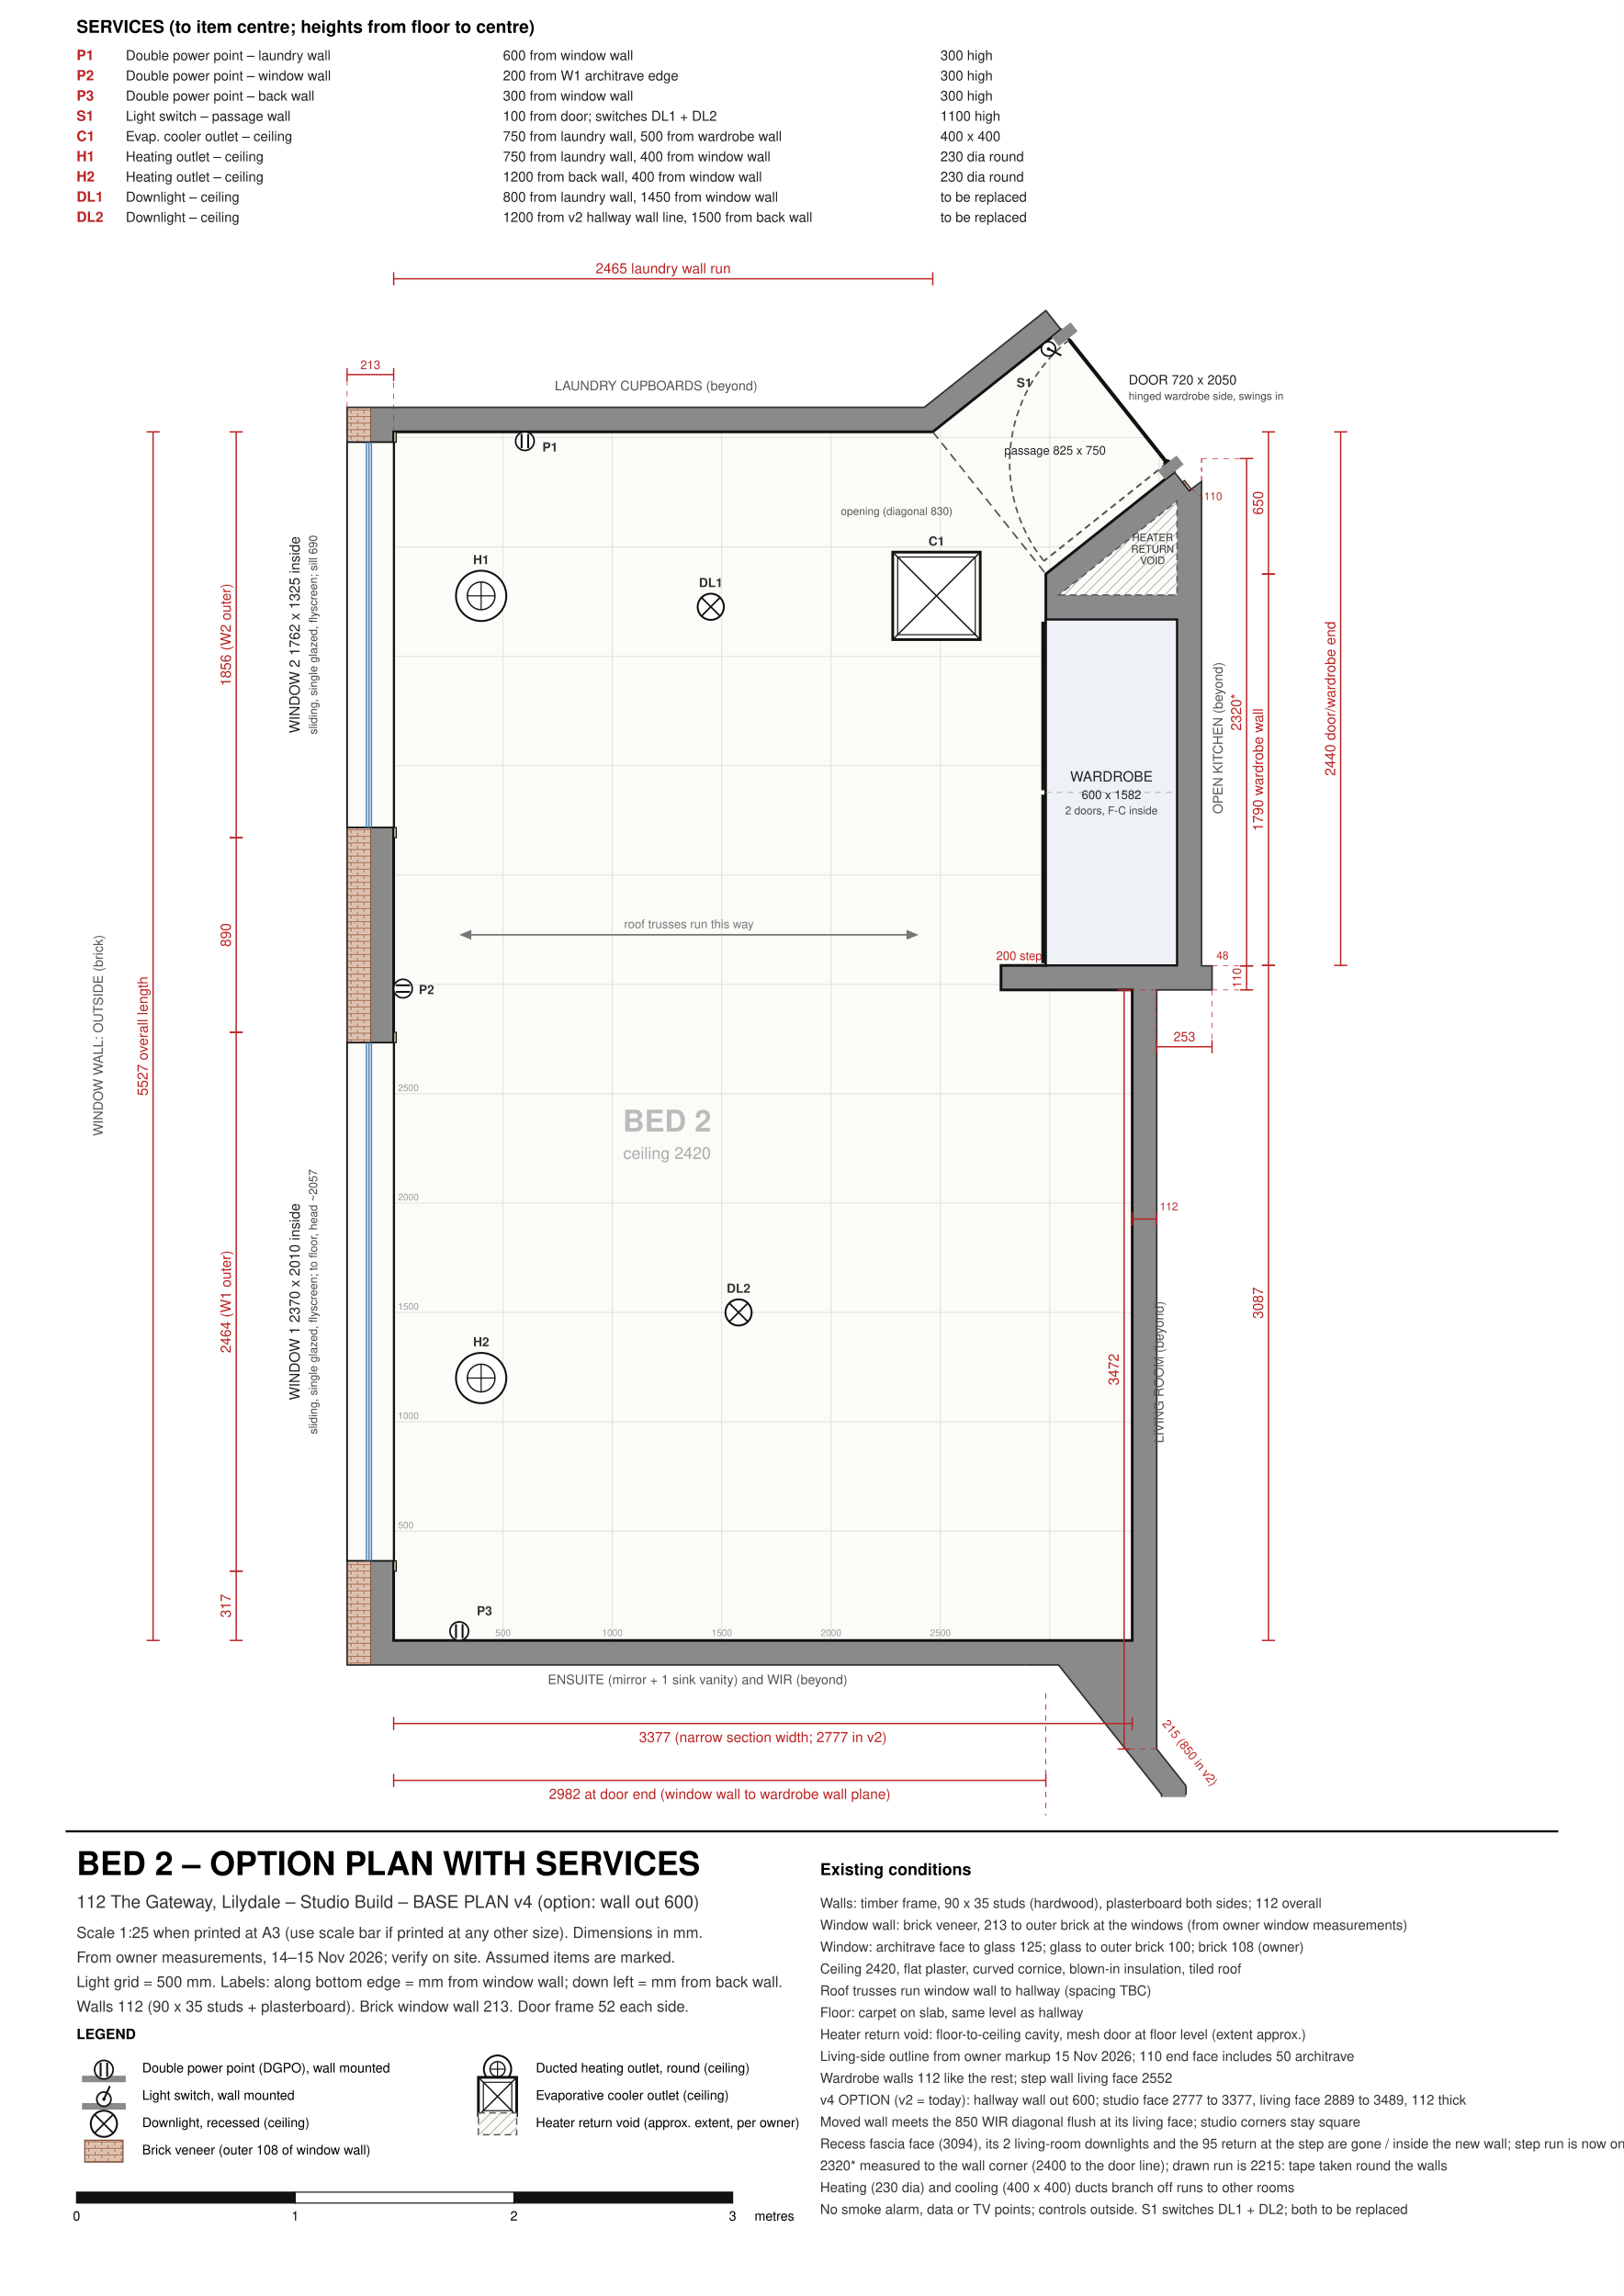
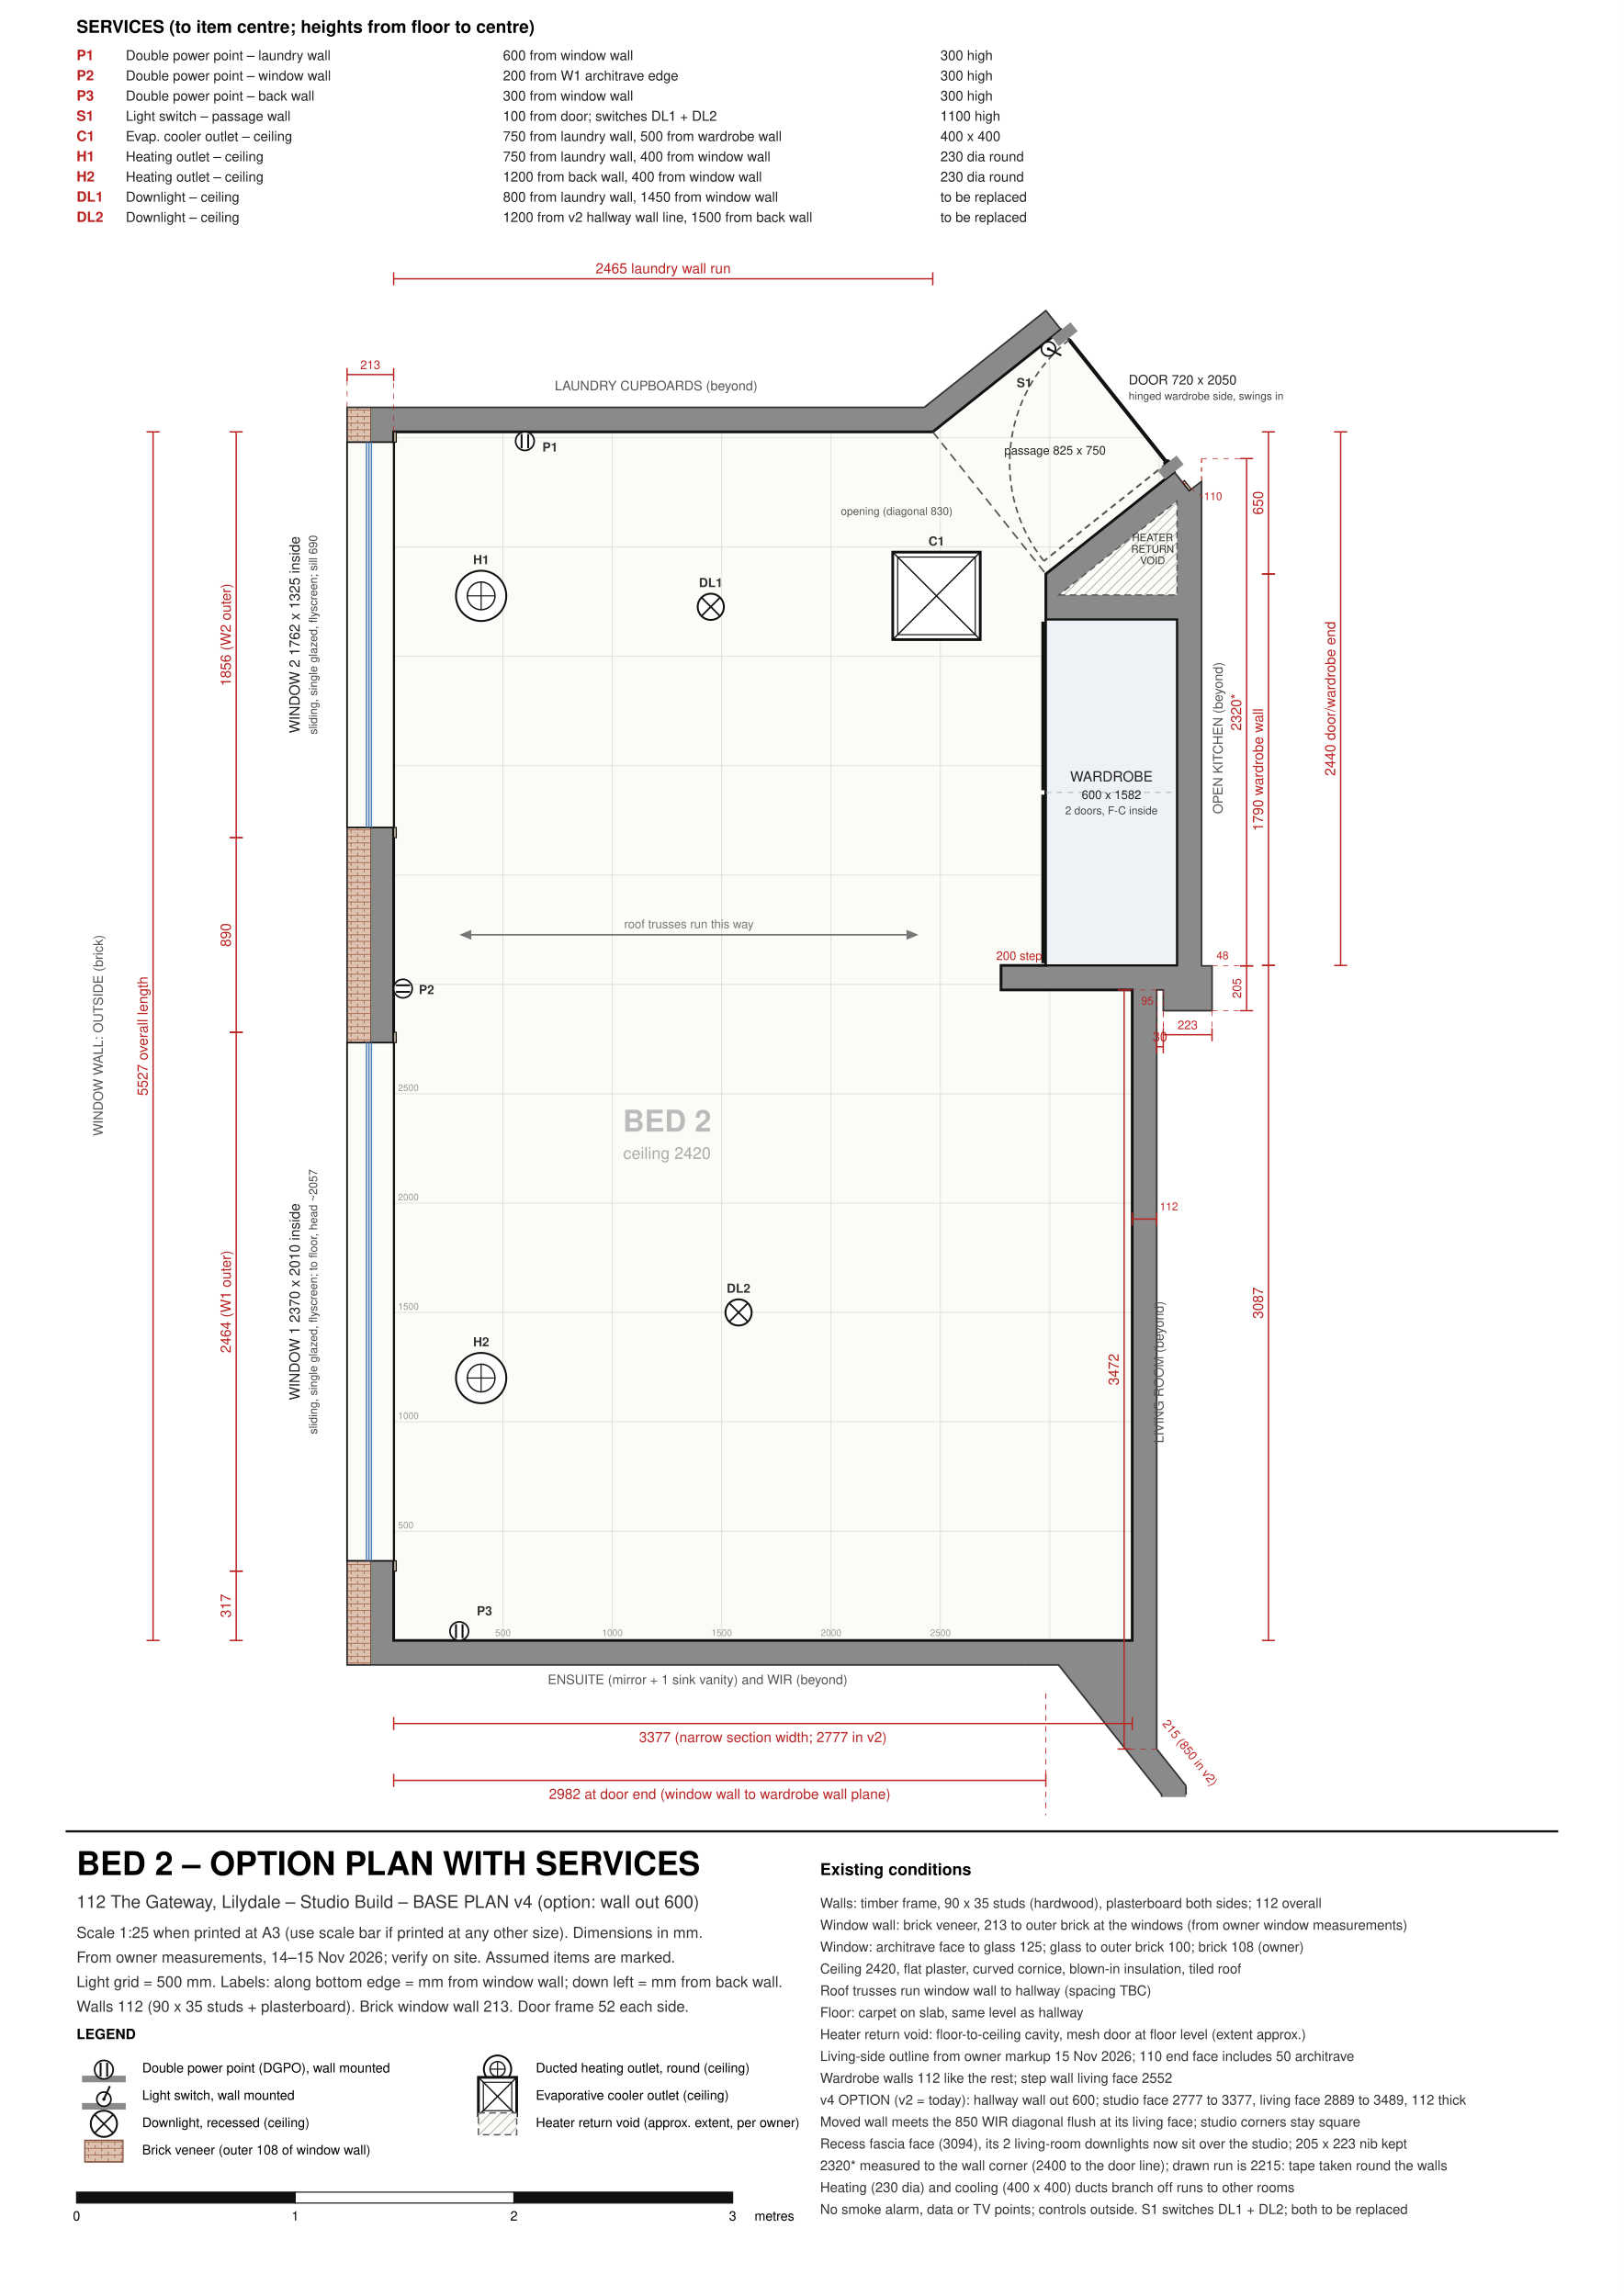
<svg xmlns="http://www.w3.org/2000/svg" width="297mm" height="420mm" viewBox="0 0 297 420" font-family="Helvetica, Arial, sans-serif">
  <rect width="297" height="420" fill="white" />
  <defs>
    <clipPath id="room">
      <polygon points="72.00,79.00 170.60,79.00 194.08,60.33 214.76,86.33 191.28,105.00 191.28,176.60 183.08,176.60 183.08,181.08 207.08,181.08 207.08,300.08 72.00,300.08" />
    </clipPath>
    <pattern id="brick" patternUnits="userSpaceOnUse" width="2.4" height="1.2">
      <rect width="2.4" height="1.2" fill="#dcc0b0" />
      <path d="M0 0.6H2.4M0.6 0V0.6M1.8 0.6V1.2" stroke="#9c5a3c" stroke-width="0.12" fill="none" />
    </pattern>
    <pattern id="hatch" patternUnits="userSpaceOnUse" width="1.3" height="1.3" patternTransform="rotate(45)">
      <rect width="1.3" height="1.3" fill="#fbfbf8" />
      <line x1="0" y1="0" x2="0" y2="1.3" stroke="#777" stroke-width="0.18" />
    </pattern>
  </defs>
-   <polygon points="63.48,74.52 169.04,74.52 191.29,56.82 194.08,60.33 214.76,86.33 217.50,89.77 219.76,88.07 219.76,176.68 221.68,176.68 221.68,181.08 211.56,181.08 211.56,319.94 216.92,326.69 216.92,328.69 212.44,328.69 212.44,328.25 193.60,304.56 187.56,304.56 63.48,304.56" fill="#8a8a8a" stroke="none" />
+   <polygon points="63.48,74.52 169.04,74.52 191.29,56.82 194.08,60.33 214.76,86.33 217.50,89.77 219.76,88.07 219.76,176.68 221.68,176.68 221.68,184.88 212.76,184.88 212.76,181.08 211.56,181.08 211.56,319.94 216.92,326.69 216.92,328.69 212.44,328.69 212.44,328.25 193.60,304.56 187.56,304.56 63.48,304.56" fill="#8a8a8a" stroke="none" />
  <polygon points="187.56,300.08 195.76,300.08 216.92,326.69 216.92,328.69 212.44,328.69 212.44,328.25 193.60,304.56 187.56,304.56" fill="#8a8a8a" stroke="none" />
  <polyline points="187.56,304.56 193.60,304.56 212.44,328.25 212.44,328.69" fill="none" stroke="#333" stroke-width="0.3" />
  <polygon points="63.48,74.52 67.80,74.52 67.80,304.56 63.48,304.56" fill="url(#brick)" stroke="#7a4a35" stroke-width="0.15" />
  <polygon points="193.65,108.84 215.28,108.84 215.28,91.64" fill="url(#hatch)" stroke="#555" stroke-width="0.25" stroke-dasharray="1.2 0.8" />
  <polygon points="72.00,79.00 170.60,79.00 194.08,60.33 214.76,86.33 191.28,105.00 191.28,176.60 183.08,176.60 183.08,181.08 207.08,181.08 207.08,300.08 72.00,300.08" fill="#fbfbf8" />
  <g clip-path="url(#room)" stroke="#d6d6d0" stroke-width="0.12">
    <line x1="72.00" y1="55.00" x2="72.00" y2="304.08" />
    <line x1="92.00" y1="55.00" x2="92.00" y2="304.08" />
    <line x1="112.00" y1="55.00" x2="112.00" y2="304.08" />
    <line x1="132.00" y1="55.00" x2="132.00" y2="304.08" />
    <line x1="152.00" y1="55.00" x2="152.00" y2="304.08" />
    <line x1="172.00" y1="55.00" x2="172.00" y2="304.08" />
    <line x1="192.00" y1="55.00" x2="192.00" y2="304.08" />
    <line x1="212.00" y1="55.00" x2="212.00" y2="304.08" />
    <line x1="72.00" y1="300.08" x2="232.00" y2="300.08" />
    <line x1="72.00" y1="280.08" x2="232.00" y2="280.08" />
    <line x1="72.00" y1="260.08" x2="232.00" y2="260.08" />
    <line x1="72.00" y1="240.08" x2="232.00" y2="240.08" />
    <line x1="72.00" y1="220.08" x2="232.00" y2="220.08" />
    <line x1="72.00" y1="200.08" x2="232.00" y2="200.08" />
    <line x1="72.00" y1="180.08" x2="232.00" y2="180.08" />
    <line x1="72.00" y1="160.08" x2="232.00" y2="160.08" />
    <line x1="72.00" y1="140.08" x2="232.00" y2="140.08" />
    <line x1="72.00" y1="120.08" x2="232.00" y2="120.08" />
    <line x1="72.00" y1="100.08" x2="232.00" y2="100.08" />
    <line x1="72.00" y1="80.08" x2="232.00" y2="80.08" />
    <line x1="72.00" y1="60.08" x2="232.00" y2="60.08" />
  </g>
  <polygon points="72.00,79.00 170.60,79.00 194.08,60.33 214.76,86.33 191.28,105.00 191.28,176.60 183.08,176.60 183.08,181.08 207.08,181.08 207.08,300.08 72.00,300.08" fill="none" stroke="#111" stroke-width="0.5" stroke-linejoin="miter" />
-   <polyline points="214.76,86.33 217.50,89.77 219.76,88.07 219.76,176.68 221.68,176.68 221.68,181.08 211.56,181.08 211.56,319.94" fill="none" stroke="#333" stroke-width="0.3" stroke-linejoin="miter" />
+   <polyline points="214.76,86.33 217.50,89.77 219.76,88.07 219.76,176.68 221.68,176.68 221.68,184.88 212.76,184.88 212.76,181.08 211.56,181.08 211.56,319.94" fill="none" stroke="#333" stroke-width="0.3" stroke-linejoin="miter" />
  <polyline points="187.56,304.56 63.48,304.56 63.48,74.52 169.04,74.52 191.29,56.82 194.08,60.33" fill="none" stroke="#333" stroke-width="0.3" stroke-linejoin="miter" />
  <polyline points="211.56,319.94 216.92,326.69" fill="none" stroke="#333" stroke-width="0.3" />
  <polyline points="216.92,326.69 216.92,328.69" fill="none" stroke="#333" stroke-width="0.3" stroke-dasharray="1.6 1" />
  <line x1="170.60" y1="79.00" x2="191.28" y2="105.00" stroke="#555" stroke-width="0.3" stroke-dasharray="1.6 1" />
  <line x1="214.76" y1="86.33" x2="194.08" y2="60.33" stroke="#111" stroke-width="0.35" stroke-dasharray="0.8 0.8" />
  <line x1="213.46" y1="84.70" x2="195.54" y2="62.16" stroke="#111" stroke-width="0.7" />
  <line x1="213.46" y1="84.70" x2="190.92" y2="102.63" stroke="#555" stroke-width="0.35" stroke-dasharray="1.2 0.8" />
  <path d="M 195.54 62.16 A 28.80 28.80 0 0 0 190.92 102.63" fill="none" stroke="#555" stroke-width="0.3" stroke-dasharray="1.2 0.8" />
  <circle cx="213.46" cy="84.70" r="0.7" fill="#111" />
  <polygon points="213.04,87.69 216.48,84.96 215.19,83.33 211.74,86.07" fill="#8a8a8a" stroke="none" />
  <polygon points="192.36,61.69 195.80,58.96 197.10,60.58 193.65,63.32" fill="#8a8a8a" stroke="none" />
  <polygon points="217.50,89.77 216.25,88.20 216.63,87.90 217.87,89.47" fill="#c9b79c" stroke="#111" stroke-width="0.2" />
  <rect x="191.28" y="113.32" width="24.00" height="63.28" fill="#eef1f6" stroke="#111" stroke-width="0.4" />
  <line x1="190.76" y1="113.72" x2="190.76" y2="144.56" stroke="#111" stroke-width="0.6" />
  <line x1="190.76" y1="145.36" x2="190.76" y2="176.20" stroke="#111" stroke-width="0.6" />
  <line x1="191.28" y1="144.96" x2="215.28" y2="144.96" stroke="#9aa" stroke-width="0.15" stroke-dasharray="1 1" />
  <text x="203.28" y="142.96" font-size="2.6" text-anchor="middle" fill="#222">WARDROBE</text>
  <text x="203.28" y="146.16" font-size="2.2" text-anchor="middle" fill="#222">600 x 1582</text>
  <text x="203.28" y="148.96" font-size="2" text-anchor="middle" fill="#444">2 doors, F-C inside</text>
  <text x="210.80" y="99.00" font-size="1.9" text-anchor="middle" fill="#333">HEATER</text>
  <text x="210.80" y="101.10" font-size="1.9" text-anchor="middle" fill="#333">RETURN</text>
  <text x="210.80" y="103.20" font-size="1.9" text-anchor="middle" fill="#333">VOID</text>
  <rect x="63.48" y="190.72" width="8.52" height="94.80" fill="#fbfbf8" stroke="#111" stroke-width="0.3" />
  <line x1="67.03" y1="190.72" x2="67.03" y2="285.52" stroke="#4a7fb5" stroke-width="0.25" />
  <line x1="67.48" y1="190.72" x2="67.48" y2="285.52" stroke="#4a7fb5" stroke-width="0.25" />
  <line x1="67.93" y1="190.72" x2="67.93" y2="285.52" stroke="#4a7fb5" stroke-width="0.25" />
  <rect x="72.00" y="188.84" width="0.48" height="1.88" fill="#c9b79c" stroke="#111" stroke-width="0.2" />
  <rect x="72.00" y="285.52" width="0.48" height="1.88" fill="#c9b79c" stroke="#111" stroke-width="0.2" />
  <text transform="translate(54.80,238.12) rotate(-90)" font-size="2.6" text-anchor="middle" fill="#222">WINDOW 1  2370 x 2010 inside</text>
  <text transform="translate(58.00,238.12) rotate(-90)" font-size="2.1" text-anchor="middle" fill="#444">sliding, single glazed, flyscreen; to floor, head ~2057</text>
  <rect x="63.48" y="80.88" width="8.52" height="70.48" fill="#fbfbf8" stroke="#111" stroke-width="0.3" />
  <line x1="67.03" y1="80.88" x2="67.03" y2="151.36" stroke="#4a7fb5" stroke-width="0.25" />
  <line x1="67.48" y1="80.88" x2="67.48" y2="151.36" stroke="#4a7fb5" stroke-width="0.25" />
  <line x1="67.93" y1="80.88" x2="67.93" y2="151.36" stroke="#4a7fb5" stroke-width="0.25" />
  <rect x="72.00" y="79.00" width="0.48" height="1.88" fill="#c9b79c" stroke="#111" stroke-width="0.2" />
  <rect x="72.00" y="151.36" width="0.48" height="1.88" fill="#c9b79c" stroke="#111" stroke-width="0.2" />
  <text transform="translate(54.80,116.12) rotate(-90)" font-size="2.6" text-anchor="middle" fill="#222">WINDOW 2  1762 x 1325 inside</text>
  <text transform="translate(58.00,116.12) rotate(-90)" font-size="2.1" text-anchor="middle" fill="#444">sliding, single glazed, flyscreen; sill 690</text>
  <line x1="43.20" y1="287.40" x2="43.20" y2="300.08" stroke="#b22" stroke-width="0.25" />
  <line x1="42.00" y1="287.40" x2="44.40" y2="287.40" stroke="#b22" stroke-width="0.25" />
  <line x1="42.00" y1="300.08" x2="44.40" y2="300.08" stroke="#b22" stroke-width="0.25" />
  <text transform="translate(42.20,293.74) rotate(-90)" font-size="2.6" text-anchor="middle" fill="#b22">317</text>
  <line x1="43.20" y1="188.84" x2="43.20" y2="287.40" stroke="#b22" stroke-width="0.25" />
  <line x1="42.00" y1="188.84" x2="44.40" y2="188.84" stroke="#b22" stroke-width="0.25" />
  <line x1="42.00" y1="287.40" x2="44.40" y2="287.40" stroke="#b22" stroke-width="0.25" />
  <text transform="translate(42.20,238.12) rotate(-90)" font-size="2.6" text-anchor="middle" fill="#b22">2464 (W1 outer)</text>
  <line x1="43.20" y1="153.24" x2="43.20" y2="188.84" stroke="#b22" stroke-width="0.25" />
  <line x1="42.00" y1="153.24" x2="44.40" y2="153.24" stroke="#b22" stroke-width="0.25" />
  <line x1="42.00" y1="188.84" x2="44.40" y2="188.84" stroke="#b22" stroke-width="0.25" />
  <text transform="translate(42.20,171.04) rotate(-90)" font-size="2.6" text-anchor="middle" fill="#b22">890</text>
  <line x1="43.20" y1="79.00" x2="43.20" y2="153.24" stroke="#b22" stroke-width="0.25" />
  <line x1="42.00" y1="79.00" x2="44.40" y2="79.00" stroke="#b22" stroke-width="0.25" />
  <line x1="42.00" y1="153.24" x2="44.40" y2="153.24" stroke="#b22" stroke-width="0.25" />
  <text transform="translate(42.20,116.12) rotate(-90)" font-size="2.6" text-anchor="middle" fill="#b22">1856 (W2 outer)</text>
  <line x1="28.00" y1="79.00" x2="28.00" y2="300.08" stroke="#b22" stroke-width="0.25" />
  <line x1="26.80" y1="79.00" x2="29.20" y2="79.00" stroke="#b22" stroke-width="0.25" />
  <line x1="26.80" y1="300.08" x2="29.20" y2="300.08" stroke="#b22" stroke-width="0.25" />
  <text transform="translate(27.00,189.54) rotate(-90)" font-size="2.6" text-anchor="middle" fill="#b22">5527 overall length</text>
  <line x1="72.00" y1="51.00" x2="170.60" y2="51.00" stroke="#b22" stroke-width="0.25" />
  <line x1="72.00" y1="49.80" x2="72.00" y2="52.20" stroke="#b22" stroke-width="0.25" />
  <line x1="170.60" y1="49.80" x2="170.60" y2="52.20" stroke="#b22" stroke-width="0.25" />
  <text x="121.30" y="50.00" font-size="2.6" text-anchor="middle" fill="#b22">2465 laundry wall run</text>
  <line x1="72.00" y1="315.28" x2="207.08" y2="315.28" stroke="#b22" stroke-width="0.25" />
  <line x1="72.00" y1="314.08" x2="72.00" y2="316.48" stroke="#b22" stroke-width="0.25" />
  <line x1="207.08" y1="314.08" x2="207.08" y2="316.48" stroke="#b22" stroke-width="0.25" />
  <text x="139.54" y="318.68" font-size="2.6" text-anchor="middle" fill="#b22">3377 (narrow section width; 2777 in v2)</text>
  <line x1="232.00" y1="79.00" x2="232.00" y2="105.00" stroke="#b22" stroke-width="0.25" />
  <line x1="230.80" y1="79.00" x2="233.20" y2="79.00" stroke="#b22" stroke-width="0.25" />
  <line x1="230.80" y1="105.00" x2="233.20" y2="105.00" stroke="#b22" stroke-width="0.25" />
  <text transform="translate(231.00,92.00) rotate(-90)" font-size="2.6" text-anchor="middle" fill="#b22">650</text>
  <line x1="232.00" y1="105.00" x2="232.00" y2="176.60" stroke="#b22" stroke-width="0.25" />
  <line x1="230.80" y1="105.00" x2="233.20" y2="105.00" stroke="#b22" stroke-width="0.25" />
  <line x1="230.80" y1="176.60" x2="233.20" y2="176.60" stroke="#b22" stroke-width="0.25" />
  <text transform="translate(231.00,140.80) rotate(-90)" font-size="2.6" text-anchor="middle" fill="#b22">1790 wardrobe wall</text>
  <line x1="232.00" y1="176.60" x2="232.00" y2="300.08" stroke="#b22" stroke-width="0.25" />
  <line x1="230.80" y1="176.60" x2="233.20" y2="176.60" stroke="#b22" stroke-width="0.25" />
  <line x1="230.80" y1="300.08" x2="233.20" y2="300.08" stroke="#b22" stroke-width="0.25" />
  <text transform="translate(231.00,238.34) rotate(-90)" font-size="2.6" text-anchor="middle" fill="#b22">3087</text>
  <line x1="245.20" y1="79.00" x2="245.20" y2="176.60" stroke="#b22" stroke-width="0.25" />
  <line x1="244.00" y1="79.00" x2="246.40" y2="79.00" stroke="#b22" stroke-width="0.25" />
  <line x1="244.00" y1="176.60" x2="246.40" y2="176.60" stroke="#b22" stroke-width="0.25" />
  <text transform="translate(244.20,127.80) rotate(-90)" font-size="2.6" text-anchor="middle" fill="#b22">2440 door/wardrobe end</text>
  <line x1="72.00" y1="325.68" x2="191.28" y2="325.68" stroke="#b22" stroke-width="0.25" />
  <line x1="72.00" y1="324.48" x2="72.00" y2="326.88" stroke="#b22" stroke-width="0.25" />
  <line x1="191.28" y1="324.48" x2="191.28" y2="326.88" stroke="#b22" stroke-width="0.25" />
  <text x="131.64" y="329.08" font-size="2.6" text-anchor="middle" fill="#b22">2982 at door end (window wall to wardrobe wall plane)</text>
  <line x1="191.28" y1="309.76" x2="191.28" y2="332.08" stroke="#b22" stroke-width="0.15" stroke-dasharray="1 1" />
  <text x="190.60" y="175.60" font-size="2.2" text-anchor="end" fill="#b22">200 step</text>
  <line x1="63.48" y1="68.52" x2="72.00" y2="68.52" stroke="#b22" stroke-width="0.25" />
  <line x1="63.48" y1="67.32" x2="63.48" y2="69.72" stroke="#b22" stroke-width="0.25" />
  <line x1="72.00" y1="67.32" x2="72.00" y2="69.72" stroke="#b22" stroke-width="0.25" />
  <text x="67.74" y="67.52" font-size="2.2" text-anchor="middle" fill="#b22">213</text>
  <line x1="63.48" y1="74.52" x2="63.48" y2="68.52" stroke="#b22" stroke-width="0.12" stroke-dasharray="1 1" />
  <line x1="72.00" y1="79.00" x2="72.00" y2="68.52" stroke="#b22" stroke-width="0.12" stroke-dasharray="1 1" />
  <line x1="207.08" y1="223.00" x2="211.56" y2="223.00" stroke="#b22" stroke-width="0.25" />
  <line x1="207.08" y1="221.80" x2="207.08" y2="224.20" stroke="#b22" stroke-width="0.25" />
  <line x1="211.56" y1="221.80" x2="211.56" y2="224.20" stroke="#b22" stroke-width="0.25" />
  <text x="209.32" y="222.00" font-size="2.0" text-anchor="middle" fill="#b22" />
  <text x="212.12" y="221.40" font-size="2.0" text-anchor="start" fill="#b22">112</text>
  <line x1="219.76" y1="83.88" x2="229.20" y2="83.88" stroke="#b22" stroke-width="0.12" stroke-dasharray="1 1" />
  <line x1="221.68" y1="176.68" x2="229.20" y2="176.68" stroke="#b22" stroke-width="0.12" stroke-dasharray="1 1" />
-   <line x1="221.68" y1="181.08" x2="229.20" y2="181.08" stroke="#b22" stroke-width="0.12" stroke-dasharray="1 1" />
+   <line x1="221.68" y1="184.88" x2="229.20" y2="184.88" stroke="#b22" stroke-width="0.12" stroke-dasharray="1 1" />
  <line x1="219.76" y1="83.88" x2="219.76" y2="88.07" stroke="#b22" stroke-width="0.2" stroke-dasharray="0.8 0.8" />
  <line x1="228.00" y1="83.88" x2="228.00" y2="176.68" stroke="#b22" stroke-width="0.25" />
  <line x1="226.80" y1="83.88" x2="229.20" y2="83.88" stroke="#b22" stroke-width="0.25" />
  <line x1="226.80" y1="176.68" x2="229.20" y2="176.68" stroke="#b22" stroke-width="0.25" />
  <text transform="translate(227.00,130.28) rotate(-90)" font-size="2.6" text-anchor="middle" fill="#b22">2320*</text>
-   <line x1="228.00" y1="176.68" x2="228.00" y2="181.08" stroke="#b22" stroke-width="0.25" />
+   <line x1="228.00" y1="176.68" x2="228.00" y2="184.88" stroke="#b22" stroke-width="0.25" />
  <line x1="226.80" y1="176.68" x2="229.20" y2="176.68" stroke="#b22" stroke-width="0.25" />
-   <line x1="226.80" y1="181.08" x2="229.20" y2="181.08" stroke="#b22" stroke-width="0.25" />
-   <text transform="translate(227.00,178.88) rotate(-90)" font-size="2.2" text-anchor="middle" fill="#b22">110</text>
+   <line x1="226.80" y1="184.88" x2="229.20" y2="184.88" stroke="#b22" stroke-width="0.25" />
+   <text transform="translate(227.00,180.78) rotate(-90)" font-size="2.2" text-anchor="middle" fill="#b22">205</text>
  <text x="222.48" y="175.48" font-size="2.0" text-anchor="start" fill="#b22">48</text>
+   <text x="210.96" y="183.78" font-size="2.0" text-anchor="end" fill="#b22">95</text>
+   <line x1="212.76" y1="184.88" x2="212.76" y2="189.28" stroke="#b22" stroke-width="0.12" stroke-dasharray="1 1" />
+   <line x1="221.68" y1="184.88" x2="221.68" y2="189.28" stroke="#b22" stroke-width="0.12" stroke-dasharray="1 1" />
+   <line x1="212.76" y1="189.28" x2="221.68" y2="189.28" stroke="#b22" stroke-width="0.25" />
+   <line x1="212.76" y1="188.08" x2="212.76" y2="190.48" stroke="#b22" stroke-width="0.25" />
+   <line x1="221.68" y1="188.08" x2="221.68" y2="190.48" stroke="#b22" stroke-width="0.25" />
+   <text x="217.22" y="188.28" font-size="2.2" text-anchor="middle" fill="#b22">223</text>
  <line x1="211.56" y1="181.08" x2="211.56" y2="191.48" stroke="#b22" stroke-width="0.12" stroke-dasharray="1 1" />
-   <line x1="221.68" y1="181.08" x2="221.68" y2="191.48" stroke="#b22" stroke-width="0.12" stroke-dasharray="1 1" />
-   <line x1="211.56" y1="191.48" x2="221.68" y2="191.48" stroke="#b22" stroke-width="0.25" />
+   <line x1="212.76" y1="181.08" x2="212.76" y2="191.48" stroke="#b22" stroke-width="0.12" stroke-dasharray="1 1" />
+   <line x1="211.56" y1="191.48" x2="212.76" y2="191.48" stroke="#b22" stroke-width="0.25" />
  <line x1="211.56" y1="190.28" x2="211.56" y2="192.68" stroke="#b22" stroke-width="0.25" />
-   <line x1="221.68" y1="190.28" x2="221.68" y2="192.68" stroke="#b22" stroke-width="0.25" />
-   <text x="216.62" y="190.48" font-size="2.4" text-anchor="middle" fill="#b22">253</text>
+   <line x1="212.76" y1="190.28" x2="212.76" y2="192.68" stroke="#b22" stroke-width="0.25" />
+   <text x="212.16" y="190.48" font-size="2.4" text-anchor="middle" fill="#b22">30</text>
  <line x1="211.56" y1="181.08" x2="205.60" y2="181.08" stroke="#b22" stroke-width="0.12" stroke-dasharray="1 1" />
  <line x1="211.56" y1="319.94" x2="205.60" y2="319.94" stroke="#b22" stroke-width="0.12" stroke-dasharray="1 1" />
  <line x1="205.60" y1="181.08" x2="205.60" y2="319.94" stroke="#b22" stroke-width="0.25" />
  <line x1="204.40" y1="181.08" x2="206.80" y2="181.08" stroke="#b22" stroke-width="0.25" />
  <line x1="204.40" y1="319.94" x2="206.80" y2="319.94" stroke="#b22" stroke-width="0.25" />
  <text transform="translate(204.60,250.51) rotate(-90)" font-size="2.6" text-anchor="middle" fill="#b22">3472</text>
  <text transform="translate(217.06,321.08) rotate(51.5)" font-size="2.2" text-anchor="middle" fill="#b22">215 (850 in v2)</text>
  <line x1="216.13" y1="88.05" x2="220.00" y2="91.00" stroke="#b22" stroke-width="0.12" stroke-dasharray="1 1" />
  <text x="220.20" y="91.48" font-size="2.0" text-anchor="start" fill="#b22">110</text>
  <text x="206.42" y="70.33" font-size="2.4" fill="#222">DOOR 720 x 2050</text>
  <text x="206.42" y="73.13" font-size="2" fill="#444">hinged wardrobe side, swings in</text>
  <text x="183.68" y="83.16" font-size="2.2" fill="#222">passage 825 x 750</text>
  <text x="164.00" y="94.20" font-size="2" fill="#555" text-anchor="middle">opening (diagonal 830)</text>
  <text x="122.00" y="207.00" font-size="5.5" text-anchor="middle" fill="#bbb" font-weight="bold">BED 2</text>
  <text x="122.00" y="212.00" font-size="3" text-anchor="middle" fill="#aaa">ceiling 2420</text>
  <text x="120.00" y="71.40" font-size="2.4" text-anchor="middle" fill="#555">LAUNDRY CUPBOARDS (beyond)</text>
  <text transform="translate(212.80,251.00) rotate(-90)" font-size="2.4" text-anchor="middle" fill="#555">LIVING ROOM (beyond)</text>
  <text transform="translate(223.60,135.00) rotate(-90)" font-size="2.4" text-anchor="middle" fill="#555">OPEN KITCHEN (beyond)</text>
  <text x="127.60" y="308.08" font-size="2.4" text-anchor="middle" fill="#555">ENSUITE (mirror + 1 sink vanity) and WIR (beyond)</text>
  <text transform="translate(18.80,189.40) rotate(-90)" font-size="2.4" text-anchor="middle" fill="#555">WINDOW WALL: OUTSIDE (brick)</text>
  <text x="92.00" y="299.28" font-size="1.7" text-anchor="middle" fill="#999">500</text>
  <text x="112.00" y="299.28" font-size="1.7" text-anchor="middle" fill="#999">1000</text>
  <text x="132.00" y="299.28" font-size="1.7" text-anchor="middle" fill="#999">1500</text>
  <text x="152.00" y="299.28" font-size="1.7" text-anchor="middle" fill="#999">2000</text>
  <text x="172.00" y="299.28" font-size="1.7" text-anchor="middle" fill="#999">2500</text>
  <text x="72.80" y="279.58" font-size="1.7" fill="#999">500</text>
  <text x="72.80" y="259.58" font-size="1.7" fill="#999">1000</text>
  <text x="72.80" y="239.58" font-size="1.7" fill="#999">1500</text>
  <text x="72.80" y="219.58" font-size="1.7" fill="#999">2000</text>
  <text x="72.80" y="199.58" font-size="1.7" fill="#999">2500</text>
  <circle cx="96.00" cy="80.70" r="1.70" fill="white" stroke="#111" stroke-width="0.3" />
  <line x1="95.40" y1="79.42" x2="95.40" y2="81.98" stroke="#111" stroke-width="0.35" />
  <line x1="96.60" y1="79.42" x2="96.60" y2="81.98" stroke="#111" stroke-width="0.35" />
  <text x="99.20" y="82.60" font-size="2.3" font-weight="bold" fill="#333" text-anchor="start">P1</text>
  <circle cx="73.70" cy="180.84" r="1.70" fill="white" stroke="#111" stroke-width="0.3" />
  <line x1="72.42" y1="180.24" x2="74.98" y2="180.24" stroke="#111" stroke-width="0.35" />
  <line x1="72.42" y1="181.44" x2="74.98" y2="181.44" stroke="#111" stroke-width="0.35" />
  <text x="76.60" y="181.84" font-size="2.3" font-weight="bold" fill="#333" text-anchor="start">P2</text>
  <circle cx="84.00" cy="298.38" r="1.70" fill="white" stroke="#111" stroke-width="0.3" />
  <line x1="83.40" y1="299.66" x2="83.40" y2="297.11" stroke="#111" stroke-width="0.35" />
  <line x1="84.60" y1="299.66" x2="84.60" y2="297.11" stroke="#111" stroke-width="0.35" />
  <text x="87.20" y="295.48" font-size="2.3" font-weight="bold" fill="#333" text-anchor="start">P3</text>
  <circle cx="191.76" cy="63.83" r="1.30" fill="white" stroke="#111" stroke-width="0.3" />
  <circle cx="191.76" cy="63.83" r="0.3" fill="#111" />
  <line x1="191.76" y1="63.83" x2="194.11" y2="65.03" stroke="#111" stroke-width="0.35" />
  <text x="188.75" y="70.82" font-size="2.3" font-weight="bold" fill="#333" text-anchor="end">S1</text>
  <rect x="163.28" y="101.00" width="16.00" height="16.00" fill="white" stroke="#111" stroke-width="0.5" />
  <rect x="164.18" y="101.90" width="14.20" height="14.20" fill="none" stroke="#111" stroke-width="0.2" />
  <line x1="163.28" y1="101.00" x2="179.28" y2="117.00" stroke="#111" stroke-width="0.25" />
  <line x1="163.28" y1="117.00" x2="179.28" y2="101.00" stroke="#111" stroke-width="0.25" />
  <text x="171.28" y="99.80" font-size="2.3" font-weight="bold" fill="#333" text-anchor="middle">C1</text>
  <circle cx="88.00" cy="109.00" r="4.60" fill="white" stroke="#111" stroke-width="0.35" />
  <circle cx="88.00" cy="109.00" r="2.53" fill="none" stroke="#111" stroke-width="0.25" />
  <line x1="85.47" y1="109.00" x2="90.53" y2="109.00" stroke="#111" stroke-width="0.2" />
  <line x1="88.00" y1="106.47" x2="88.00" y2="111.53" stroke="#111" stroke-width="0.2" />
  <text x="88.00" y="103.20" font-size="2.3" font-weight="bold" fill="#333" text-anchor="middle">H1</text>
  <circle cx="88.00" cy="252.08" r="4.60" fill="white" stroke="#111" stroke-width="0.35" />
  <circle cx="88.00" cy="252.08" r="2.53" fill="none" stroke="#111" stroke-width="0.25" />
  <line x1="85.47" y1="252.08" x2="90.53" y2="252.08" stroke="#111" stroke-width="0.2" />
  <line x1="88.00" y1="249.55" x2="88.00" y2="254.61" stroke="#111" stroke-width="0.2" />
  <text x="88.00" y="246.28" font-size="2.3" font-weight="bold" fill="#333" text-anchor="middle">H2</text>
  <circle cx="130.00" cy="111.00" r="2.40" fill="white" stroke="#111" stroke-width="0.35" />
  <line x1="128.30" y1="109.30" x2="131.70" y2="112.70" stroke="#111" stroke-width="0.3" />
  <line x1="128.30" y1="112.70" x2="131.70" y2="109.30" stroke="#111" stroke-width="0.3" />
  <text x="130.00" y="107.40" font-size="2.3" font-weight="bold" fill="#333" text-anchor="middle">DL1</text>
  <circle cx="135.08" cy="240.08" r="2.40" fill="white" stroke="#111" stroke-width="0.35" />
  <line x1="133.38" y1="238.38" x2="136.78" y2="241.78" stroke="#111" stroke-width="0.3" />
  <line x1="133.38" y1="241.78" x2="136.78" y2="238.38" stroke="#111" stroke-width="0.3" />
  <text x="135.08" y="236.48" font-size="2.3" font-weight="bold" fill="#333" text-anchor="middle">DL2</text>
  <text x="14" y="6" font-size="3.2" font-weight="bold">SERVICES (to item centre; heights from floor to centre)</text>
  <text x="14" y="11.0" font-size="2.6" font-weight="bold" fill="#b22">P1</text>
  <text x="23" y="11.0" font-size="2.5" fill="#222">Double power point – laundry wall</text>
  <text x="92" y="11.0" font-size="2.5" fill="#222">600 from window wall</text>
  <text x="172" y="11.0" font-size="2.5" fill="#222">300 high</text>
  <text x="14" y="14.7" font-size="2.6" font-weight="bold" fill="#b22">P2</text>
  <text x="23" y="14.7" font-size="2.5" fill="#222">Double power point – window wall</text>
  <text x="92" y="14.7" font-size="2.5" fill="#222">200 from W1 architrave edge</text>
  <text x="172" y="14.7" font-size="2.5" fill="#222">300 high</text>
  <text x="14" y="18.4" font-size="2.6" font-weight="bold" fill="#b22">P3</text>
  <text x="23" y="18.4" font-size="2.5" fill="#222">Double power point – back wall</text>
  <text x="92" y="18.4" font-size="2.5" fill="#222">300 from window wall</text>
  <text x="172" y="18.4" font-size="2.5" fill="#222">300 high</text>
  <text x="14" y="22.1" font-size="2.6" font-weight="bold" fill="#b22">S1</text>
  <text x="23" y="22.1" font-size="2.5" fill="#222">Light switch – passage wall</text>
  <text x="92" y="22.1" font-size="2.5" fill="#222">100 from door; switches DL1 + DL2</text>
  <text x="172" y="22.1" font-size="2.5" fill="#222">1100 high</text>
  <text x="14" y="25.8" font-size="2.6" font-weight="bold" fill="#b22">C1</text>
  <text x="23" y="25.8" font-size="2.5" fill="#222">Evap. cooler outlet – ceiling</text>
  <text x="92" y="25.8" font-size="2.5" fill="#222">750 from laundry wall, 500 from wardrobe wall</text>
  <text x="172" y="25.8" font-size="2.5" fill="#222">400 x 400</text>
  <text x="14" y="29.5" font-size="2.6" font-weight="bold" fill="#b22">H1</text>
  <text x="23" y="29.5" font-size="2.5" fill="#222">Heating outlet – ceiling</text>
  <text x="92" y="29.5" font-size="2.5" fill="#222">750 from laundry wall, 400 from window wall</text>
  <text x="172" y="29.5" font-size="2.5" fill="#222">230 dia round</text>
  <text x="14" y="33.2" font-size="2.6" font-weight="bold" fill="#b22">H2</text>
  <text x="23" y="33.2" font-size="2.5" fill="#222">Heating outlet – ceiling</text>
  <text x="92" y="33.2" font-size="2.5" fill="#222">1200 from back wall, 400 from window wall</text>
  <text x="172" y="33.2" font-size="2.5" fill="#222">230 dia round</text>
  <text x="14" y="36.9" font-size="2.6" font-weight="bold" fill="#b22">DL1</text>
  <text x="23" y="36.9" font-size="2.5" fill="#222">Downlight – ceiling</text>
  <text x="92" y="36.9" font-size="2.5" fill="#222">800 from laundry wall, 1450 from window wall</text>
  <text x="172" y="36.9" font-size="2.5" fill="#222">to be replaced</text>
  <text x="14" y="40.6" font-size="2.6" font-weight="bold" fill="#b22">DL2</text>
  <text x="23" y="40.6" font-size="2.5" fill="#222">Downlight – ceiling</text>
  <text x="92" y="40.6" font-size="2.5" fill="#222">1200 from v2 hallway wall line, 1500 from back wall</text>
  <text x="172" y="40.6" font-size="2.5" fill="#222">to be replaced</text>
  <line x1="12" y1="335" x2="285" y2="335" stroke="#111" stroke-width="0.4" />
  <text x="14" y="343" font-size="6" font-weight="bold">BED 2 – OPTION PLAN WITH SERVICES</text>
  <text x="14" y="349" font-size="3.2" fill="#333">112 The Gateway, Lilydale – Studio Build – BASE PLAN v4 (option: wall out 600)</text>
  <text x="14" y="354.5" font-size="2.8" fill="#333">Scale 1:25 when printed at A3 (use scale bar if printed at any other size). Dimensions in mm.</text>
  <text x="14" y="359" font-size="2.8" fill="#333">From owner measurements, 14–15 Nov 2026; verify on site. Assumed items are marked.</text>
  <text x="14" y="363.5" font-size="2.8" fill="#333">Light grid = 500 mm. Labels: along bottom edge = mm from window wall; down left = mm from back wall.</text>
  <text x="14" y="368" font-size="2.8" fill="#333">Walls 112 (90 x 35 studs + plasterboard). Brick window wall 213. Door frame 52 each side.</text>
  <text x="14" y="373" font-size="2.6" font-weight="bold">LEGEND</text>
  <line x1="15.00" y1="380.30" x2="23.00" y2="380.30" stroke="#8a8a8a" stroke-width="1.2" />
  <circle cx="19.00" cy="378.60" r="1.70" fill="white" stroke="#111" stroke-width="0.3" />
  <line x1="18.40" y1="379.88" x2="18.40" y2="377.33" stroke="#111" stroke-width="0.35" />
  <line x1="19.60" y1="379.88" x2="19.60" y2="377.33" stroke="#111" stroke-width="0.35" />
  <text x="26" y="379.1" font-size="2.4">Double power point (DGPO), wall mounted</text>
  <line x1="15.00" y1="385.30" x2="23.00" y2="385.30" stroke="#8a8a8a" stroke-width="1.2" />
  <circle cx="19.00" cy="384.00" r="1.30" fill="white" stroke="#111" stroke-width="0.3" />
  <circle cx="19.00" cy="384.00" r="0.3" fill="#111" />
  <line x1="19.00" y1="384.00" x2="20.10" y2="381.60" stroke="#111" stroke-width="0.35" />
  <text x="26" y="384.1" font-size="2.4">Light switch, wall mounted</text>
  <circle cx="19.00" cy="388.50" r="2.40" fill="white" stroke="#111" stroke-width="0.35" />
  <line x1="17.30" y1="386.80" x2="20.70" y2="390.20" stroke="#111" stroke-width="0.3" />
  <line x1="17.30" y1="390.20" x2="20.70" y2="386.80" stroke="#111" stroke-width="0.3" />
  <text x="26" y="389.1" font-size="2.4">Downlight, recessed (ceiling)</text>
  <circle cx="91.00" cy="378.50" r="2.50" fill="white" stroke="#111" stroke-width="0.35" />
  <circle cx="91.00" cy="378.50" r="1.38" fill="none" stroke="#111" stroke-width="0.25" />
  <line x1="89.62" y1="378.50" x2="92.38" y2="378.50" stroke="#111" stroke-width="0.2" />
  <line x1="91.00" y1="377.12" x2="91.00" y2="379.88" stroke="#111" stroke-width="0.2" />
  <text x="98" y="379.1" font-size="2.4">Ducted heating outlet, round (ceiling)</text>
  <rect x="87.50" y="380.00" width="7.00" height="7.00" fill="white" stroke="#111" stroke-width="0.5" />
  <rect x="88.40" y="380.90" width="5.20" height="5.20" fill="none" stroke="#111" stroke-width="0.2" />
  <line x1="87.50" y1="380.00" x2="94.50" y2="387.00" stroke="#111" stroke-width="0.25" />
  <line x1="87.50" y1="387.00" x2="94.50" y2="380.00" stroke="#111" stroke-width="0.25" />
  <text x="98" y="384.1" font-size="2.4">Evaporative cooler outlet (ceiling)</text>
  <rect x="87.5" y="386.5" width="7" height="4" fill="url(#hatch)" stroke="#555" stroke-width="0.25" stroke-dasharray="1.2 0.8" />
  <text x="98" y="389.1" font-size="2.4">Heater return void (approx. extent, per owner)</text>
  <rect x="15.5" y="391.5" width="7" height="4" fill="url(#brick)" stroke="#7a4a35" stroke-width="0.2" />
  <text x="26" y="394.1" font-size="2.4">Brick veneer (outer 108 of window wall)</text>
  <rect x="14.00" y="401" width="40.00" height="2" fill="#111" stroke="#111" stroke-width="0.2" />
  <rect x="54.00" y="401" width="40.00" height="2" fill="white" stroke="#111" stroke-width="0.2" />
  <rect x="94.00" y="401" width="40.00" height="2" fill="#111" stroke="#111" stroke-width="0.2" />
  <text x="14.00" y="406.2" font-size="2.4" text-anchor="middle">0</text>
  <text x="54.00" y="406.2" font-size="2.4" text-anchor="middle">1</text>
  <text x="94.00" y="406.2" font-size="2.4" text-anchor="middle">2</text>
  <text x="134.00" y="406.2" font-size="2.4" text-anchor="middle">3</text>
  <text x="138.00" y="406.2" font-size="2.4">metres</text>
  <text x="150" y="343" font-size="3" font-weight="bold">Existing conditions</text>
  <text x="150" y="349.0" font-size="2.5" fill="#333" xml:space="preserve">Walls: timber frame, 90 x 35 studs (hardwood), plasterboard both sides; 112 overall</text>
  <text x="150" y="353.0" font-size="2.5" fill="#333" xml:space="preserve">Window wall: brick veneer, 213 to outer brick at the windows (from owner window measurements)</text>
  <text x="150" y="357.0" font-size="2.5" fill="#333" xml:space="preserve">Window: architrave face to glass 125; glass to outer brick 100; brick 108 (owner)</text>
  <text x="150" y="361.0" font-size="2.5" fill="#333" xml:space="preserve">Ceiling 2420, flat plaster, curved cornice, blown-in insulation, tiled roof</text>
  <text x="150" y="365.0" font-size="2.5" fill="#333" xml:space="preserve">Roof trusses run window wall to hallway (spacing TBC)</text>
  <text x="150" y="369.0" font-size="2.5" fill="#333" xml:space="preserve">Floor: carpet on slab, same level as hallway</text>
  <text x="150" y="373.0" font-size="2.5" fill="#333" xml:space="preserve">Heater return void: floor-to-ceiling cavity, mesh door at floor level (extent approx.)</text>
  <text x="150" y="377.0" font-size="2.5" fill="#333" xml:space="preserve">Living-side outline from owner markup 15 Nov 2026; 110 end face includes 50 architrave</text>
  <text x="150" y="381.0" font-size="2.5" fill="#333" xml:space="preserve">Wardrobe walls 112 like the rest; step wall living face 2552</text>
  <text x="150" y="385.0" font-size="2.5" fill="#333" xml:space="preserve">v4 OPTION (v2 = today): hallway wall out 600; studio face 2777 to 3377, living face 2889 to 3489, 112 thick</text>
  <text x="150" y="389.0" font-size="2.5" fill="#333" xml:space="preserve">Moved wall meets the 850 WIR diagonal flush at its living face; studio corners stay square</text>
-   <text x="150" y="393.0" font-size="2.5" fill="#333" xml:space="preserve">Recess fascia face (3094), its 2 living-room downlights and the 95 return at the step are gone / inside the new wall; step run is now one straight 253</text>
+   <text x="150" y="393.0" font-size="2.5" fill="#333" xml:space="preserve">Recess fascia face (3094), its 2 living-room downlights now sit over the studio; 205 x 223 nib kept</text>
  <text x="150" y="397.0" font-size="2.5" fill="#333" xml:space="preserve">2320* measured to the wall corner (2400 to the door line); drawn run is 2215: tape taken round the walls</text>
  <text x="150" y="401.0" font-size="2.5" fill="#333" xml:space="preserve">Heating (230 dia) and cooling (400 x 400) ducts branch off runs to other rooms</text>
  <text x="150" y="405.0" font-size="2.5" fill="#333" xml:space="preserve">No smoke alarm, data or TV points; controls outside. S1 switches DL1 + DL2; both to be replaced</text>
  <line x1="86.00" y1="171.00" x2="166.00" y2="171.00" stroke="#777" stroke-width="0.3" />
  <polygon points="84.00,171.00 86.20,170.10 86.20,171.90" fill="#777" />
  <polygon points="168.00,171.00 165.80,170.10 165.80,171.90" fill="#777" />
  <text x="126.00" y="169.80" font-size="2.2" text-anchor="middle" fill="#777">roof trusses run this way</text>
</svg>
